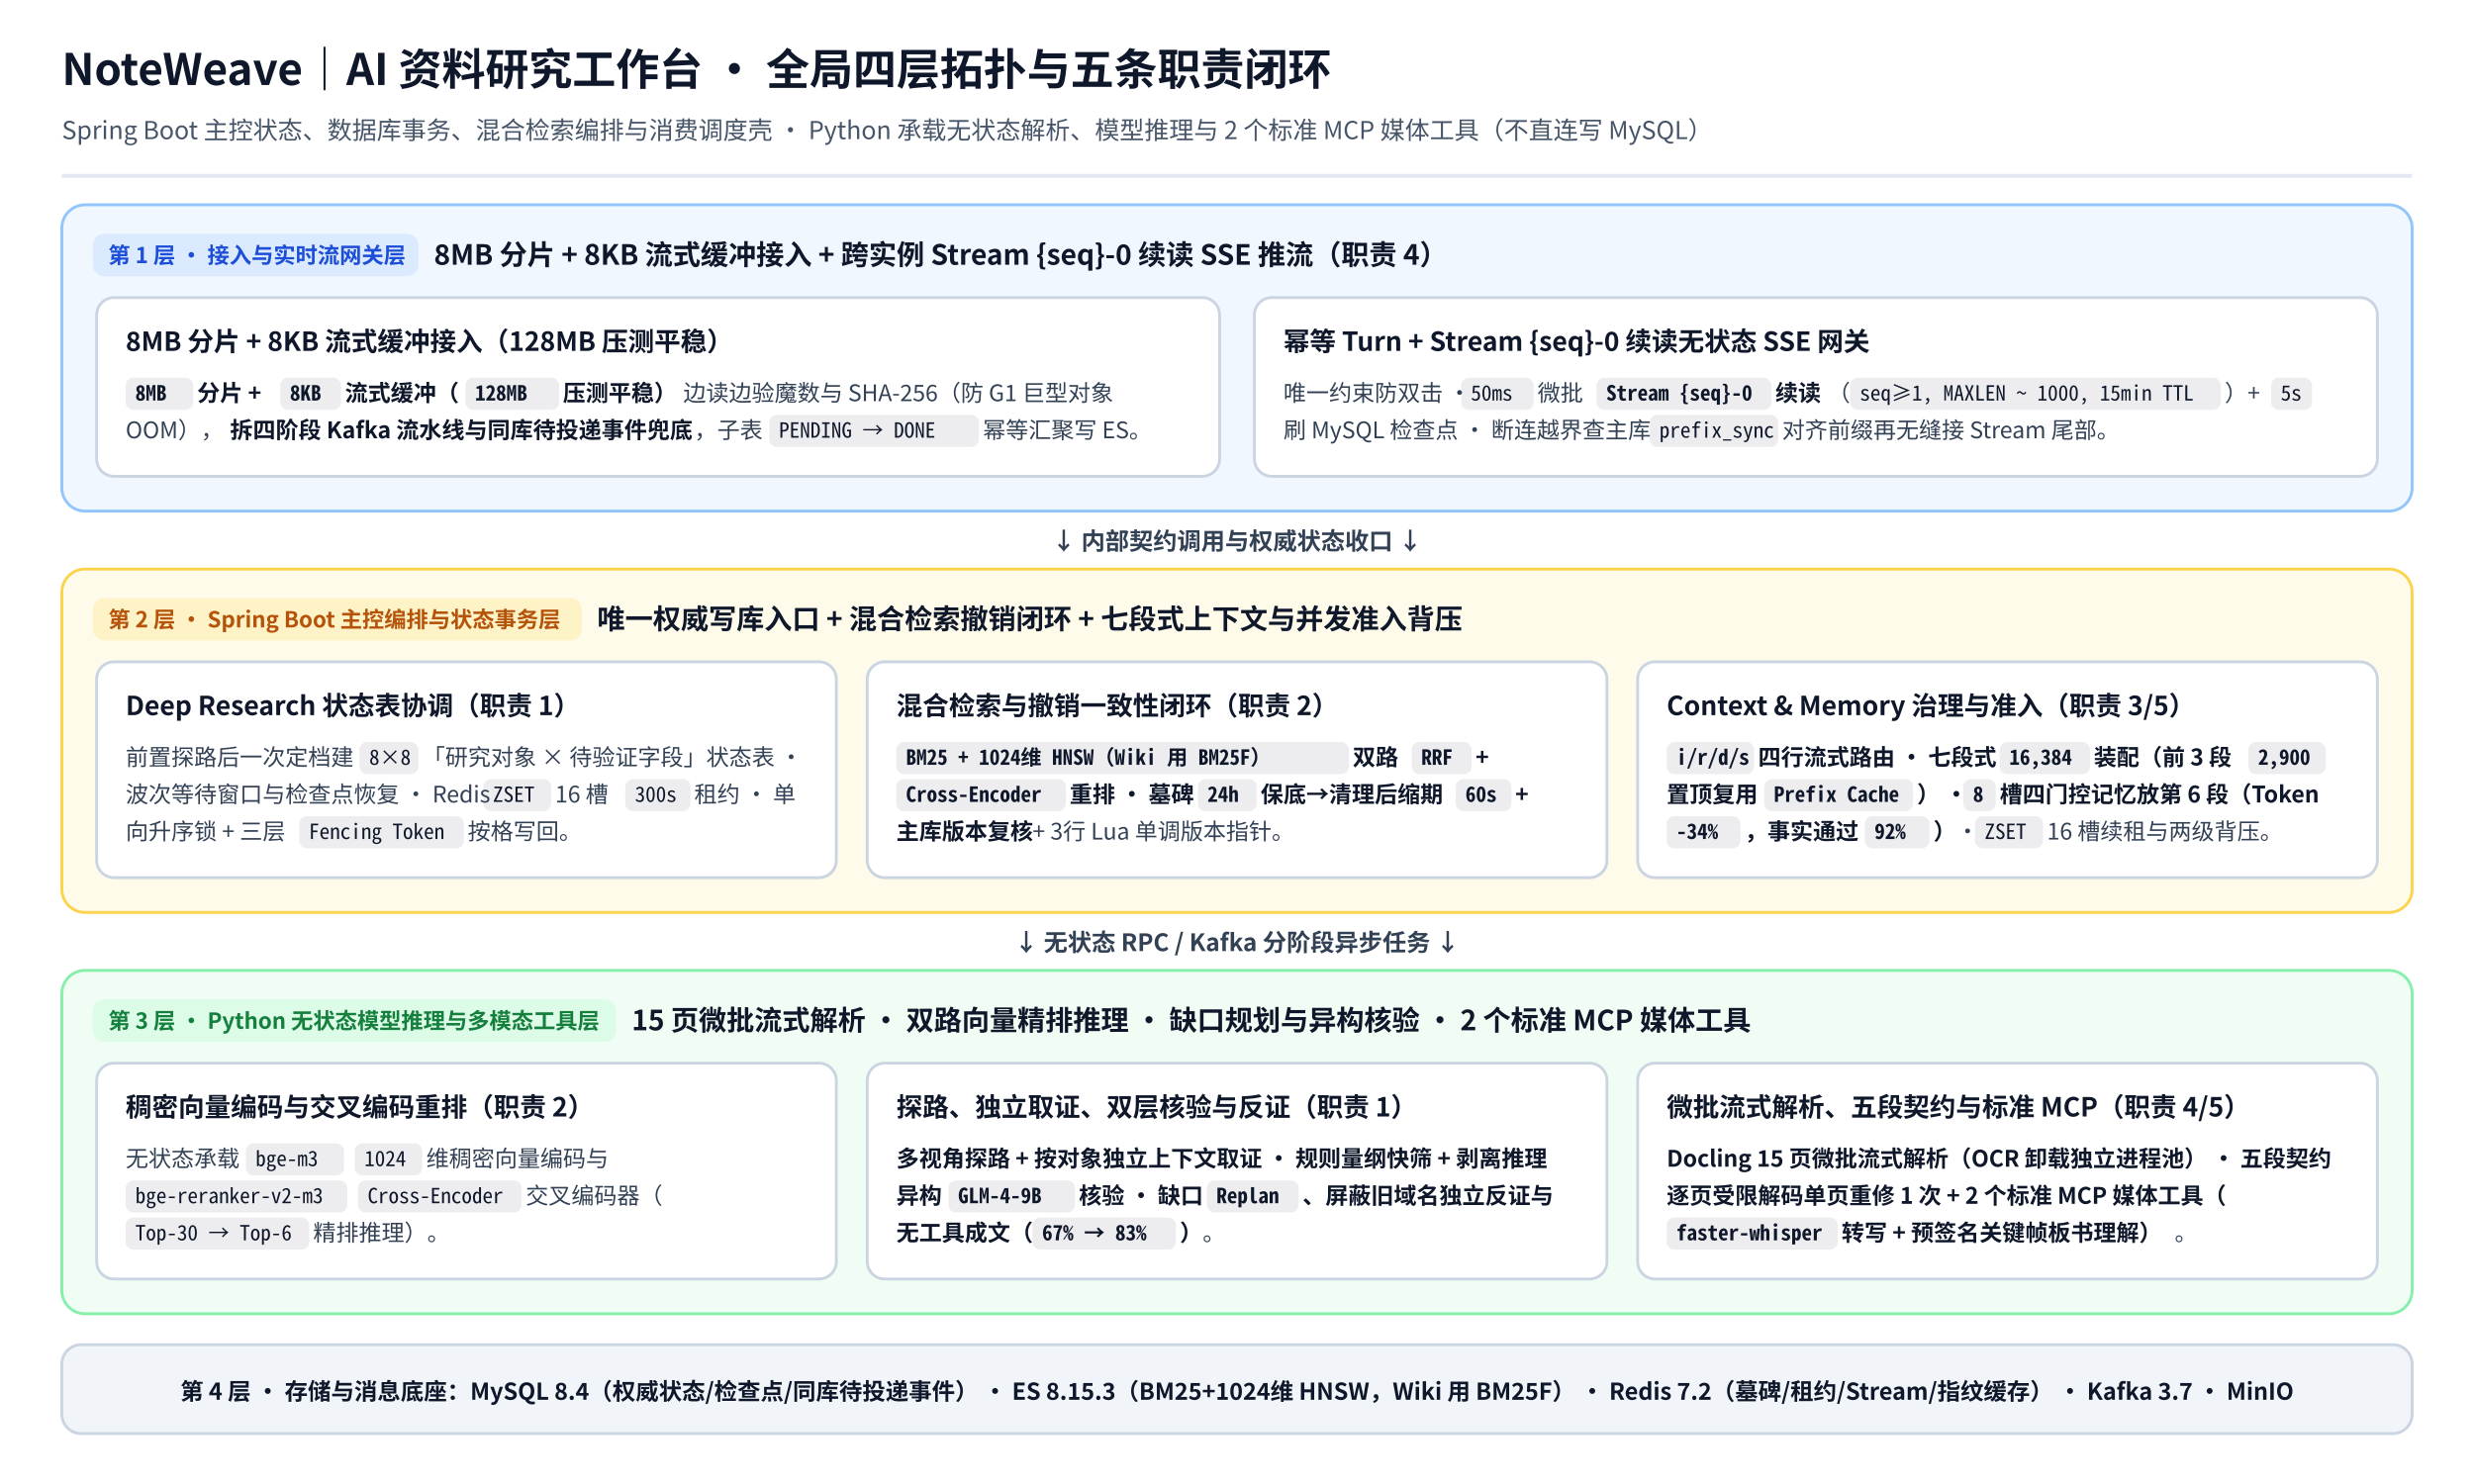
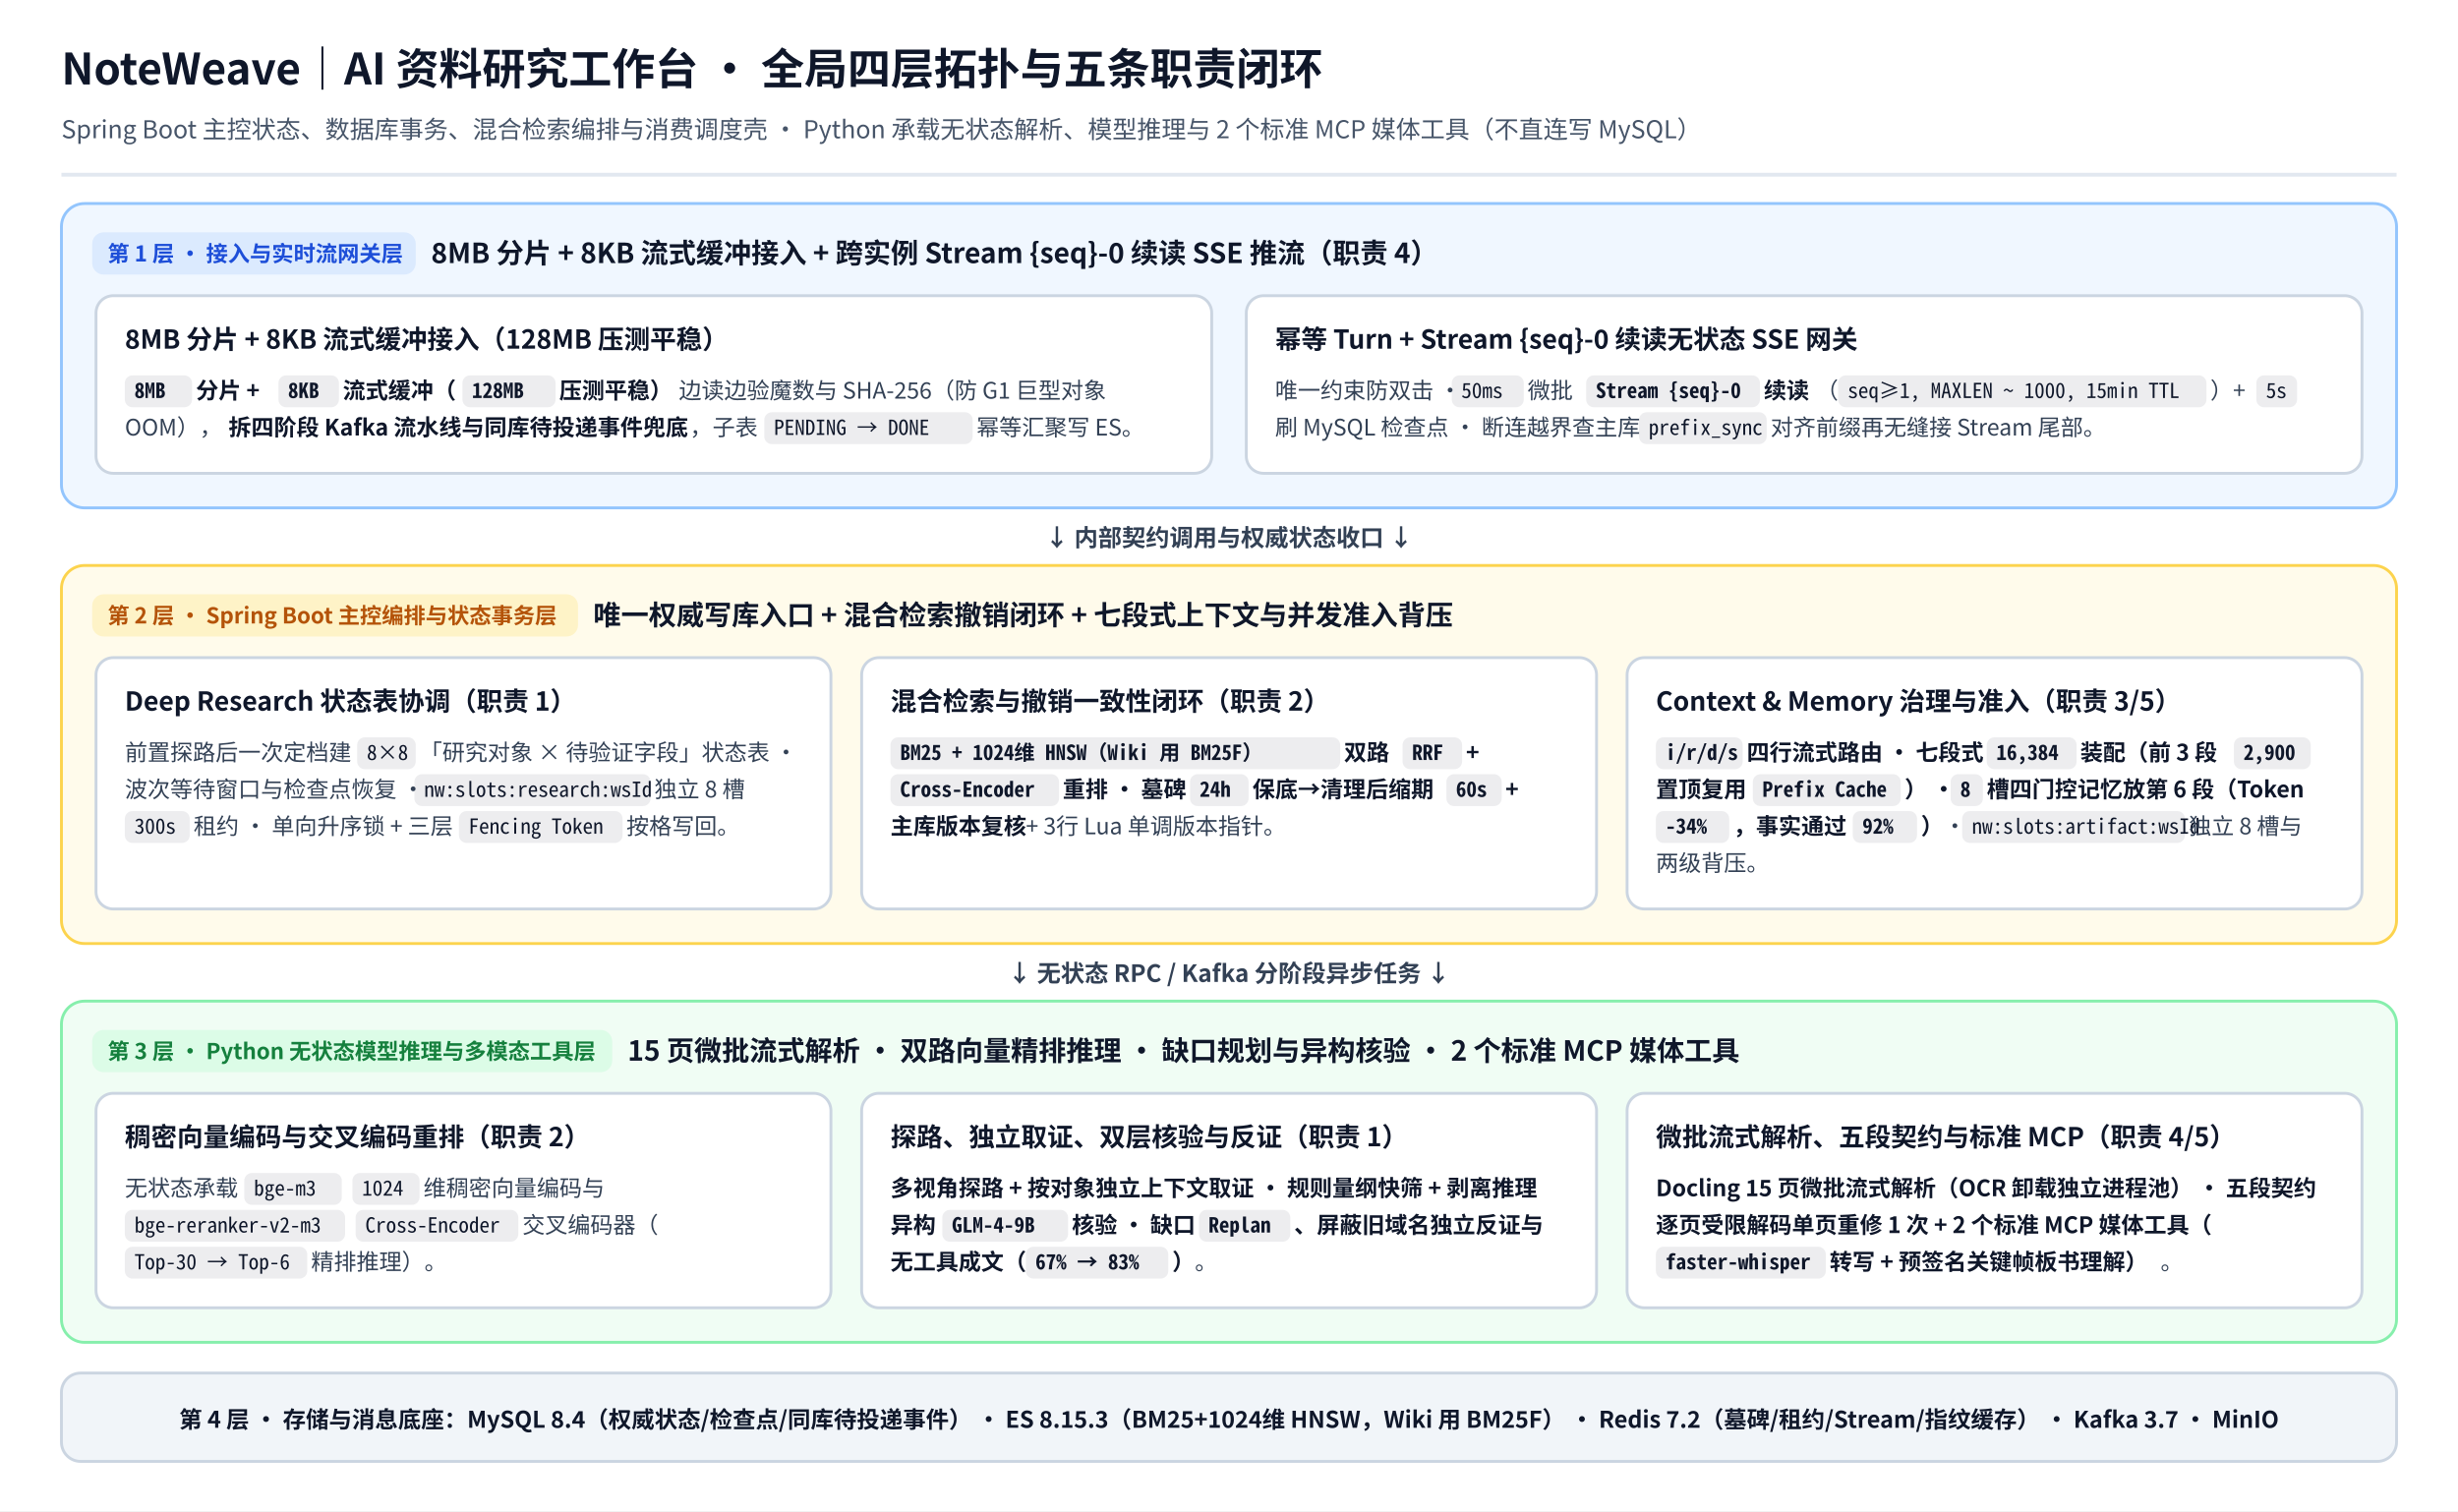
- <svg xmlns="http://www.w3.org/2000/svg" width="1280" height="768" viewBox="0 0 1280 768">
-   <rect x="0" y="0" width="1280" height="768" fill="#ffffff" />
+ <svg xmlns="http://www.w3.org/2000/svg" width="1280" height="787" viewBox="0 0 1280 787">
+   <rect x="0" y="0" width="1280" height="787" fill="#ffffff" />
  <line x1="32.0" y1="91.0" x2="1248.0" y2="91.0" stroke="#e2e8f0" stroke-width="2.0" />
  <rect x="32.0" y="106.0" width="1216.0" height="158.5" fill="#f0f7ff" stroke="#93c5fd" stroke-width="1.5" rx="12" ry="12" />
  <rect x="48.0" y="121.0" width="168.5" height="22.0" fill="#dbeafe" rx="6" ry="6" />
  <rect x="50.0" y="154.0" width="581.0" height="92.5" fill="#ffffff" stroke="#cbd5e1" stroke-width="1.5" rx="9" ry="9" />
  <rect x="65.0" y="195.5" width="35.0" height="16.6" fill="#0f172a" fill-opacity="0.075" rx="4" ry="4" />
  <rect x="145.0" y="195.5" width="31.5" height="16.6" fill="#0f172a" fill-opacity="0.075" rx="4" ry="4" />
  <rect x="240.8" y="195.5" width="48.5" height="16.6" fill="#0f172a" fill-opacity="0.075" rx="4" ry="4" />
  <rect x="398.0" y="214.7" width="108.5" height="16.6" fill="#0f172a" fill-opacity="0.075" rx="4" ry="4" />
  <rect x="649.0" y="154.0" width="581.0" height="92.5" fill="#ffffff" stroke="#cbd5e1" stroke-width="1.5" rx="9" ry="9" />
  <rect x="756.0" y="195.5" width="37.5" height="16.6" fill="#0f172a" fill-opacity="0.075" rx="4" ry="4" />
  <rect x="826.0" y="195.5" width="90.5" height="16.6" fill="#0f172a" fill-opacity="0.075" rx="4" ry="4" />
  <rect x="957.2" y="195.5" width="191.8" height="16.6" fill="#0f172a" fill-opacity="0.075" rx="4" ry="4" />
  <rect x="1175.0" y="195.5" width="21.2" height="16.6" fill="#0f172a" fill-opacity="0.075" rx="4" ry="4" />
  <rect x="853.5" y="214.7" width="66.5" height="16.6" fill="#0f172a" fill-opacity="0.075" rx="4" ry="4" />
-   <rect x="32.0" y="294.5" width="1216.0" height="177.7" fill="#fffbeb" stroke="#fcd34d" stroke-width="1.5" rx="12" ry="12" />
+   <rect x="32.0" y="294.5" width="1216.0" height="196.9" fill="#fffbeb" stroke="#fcd34d" stroke-width="1.5" rx="12" ry="12" />
  <rect x="48.0" y="309.5" width="253.0" height="22.0" fill="#fef3c7" rx="6" ry="6" />
-   <rect x="50.0" y="342.5" width="382.7" height="111.7" fill="#ffffff" stroke="#cbd5e1" stroke-width="1.5" rx="9" ry="9" />
+   <rect x="50.0" y="342.5" width="382.7" height="130.9" fill="#ffffff" stroke="#cbd5e1" stroke-width="1.5" rx="9" ry="9" />
  <rect x="186.0" y="384.0" width="30.5" height="16.6" fill="#0f172a" fill-opacity="0.075" rx="4" ry="4" />
-   <rect x="250.0" y="403.2" width="35.2" height="16.6" fill="#0f172a" fill-opacity="0.075" rx="4" ry="4" />
-   <rect x="323.5" y="403.2" width="33.8" height="16.6" fill="#0f172a" fill-opacity="0.075" rx="4" ry="4" />
-   <rect x="154.8" y="422.4" width="85.2" height="16.6" fill="#0f172a" fill-opacity="0.075" rx="4" ry="4" />
-   <rect x="448.7" y="342.5" width="382.7" height="111.7" fill="#ffffff" stroke="#cbd5e1" stroke-width="1.5" rx="9" ry="9" />
+   <rect x="215.8" y="403.2" width="123.0" height="16.6" fill="#0f172a" fill-opacity="0.075" rx="4" ry="4" />
+   <rect x="65.0" y="422.4" width="33.8" height="16.6" fill="#0f172a" fill-opacity="0.075" rx="4" ry="4" />
+   <rect x="239.0" y="422.4" width="85.2" height="16.6" fill="#0f172a" fill-opacity="0.075" rx="4" ry="4" />
+   <rect x="448.7" y="342.5" width="382.7" height="130.9" fill="#ffffff" stroke="#cbd5e1" stroke-width="1.5" rx="9" ry="9" />
  <rect x="463.7" y="384.0" width="234.2" height="16.6" fill="#0f172a" fill-opacity="0.075" rx="4" ry="4" />
  <rect x="730.4" y="384.0" width="31.0" height="16.6" fill="#0f172a" fill-opacity="0.075" rx="4" ry="4" />
  <rect x="463.7" y="403.2" width="87.8" height="16.6" fill="#0f172a" fill-opacity="0.075" rx="4" ry="4" />
  <rect x="619.7" y="403.2" width="30.5" height="16.6" fill="#0f172a" fill-opacity="0.075" rx="4" ry="4" />
  <rect x="753.2" y="403.2" width="28.8" height="16.6" fill="#0f172a" fill-opacity="0.075" rx="4" ry="4" />
-   <rect x="847.3" y="342.5" width="382.7" height="111.7" fill="#ffffff" stroke="#cbd5e1" stroke-width="1.5" rx="9" ry="9" />
+   <rect x="847.3" y="342.5" width="382.7" height="130.9" fill="#ffffff" stroke="#cbd5e1" stroke-width="1.5" rx="9" ry="9" />
  <rect x="862.3" y="384.0" width="45.2" height="16.6" fill="#0f172a" fill-opacity="0.075" rx="4" ry="4" />
  <rect x="1034.6" y="384.0" width="46.8" height="16.6" fill="#0f172a" fill-opacity="0.075" rx="4" ry="4" />
  <rect x="1163.3" y="384.0" width="40.0" height="16.6" fill="#0f172a" fill-opacity="0.075" rx="4" ry="4" />
  <rect x="912.8" y="403.2" width="77.0" height="16.6" fill="#0f172a" fill-opacity="0.075" rx="4" ry="4" />
  <rect x="1015.8" y="403.2" width="16.8" height="16.6" fill="#0f172a" fill-opacity="0.075" rx="4" ry="4" />
  <rect x="862.3" y="422.4" width="38.2" height="16.6" fill="#0f172a" fill-opacity="0.075" rx="4" ry="4" />
  <rect x="964.8" y="422.4" width="33.5" height="16.6" fill="#0f172a" fill-opacity="0.075" rx="4" ry="4" />
-   <rect x="1021.8" y="422.4" width="35.2" height="16.6" fill="#0f172a" fill-opacity="0.075" rx="4" ry="4" />
-   <rect x="32.0" y="502.2" width="1216.0" height="177.7" fill="#f0fdf4" stroke="#86efac" stroke-width="1.5" rx="12" ry="12" />
-   <rect x="48.0" y="517.2" width="270.8" height="22.0" fill="#dcfce7" rx="6" ry="6" />
-   <rect x="50.0" y="550.2" width="382.7" height="111.7" fill="#ffffff" stroke="#cbd5e1" stroke-width="1.5" rx="9" ry="9" />
-   <rect x="127.2" y="591.7" width="50.8" height="16.6" fill="#0f172a" fill-opacity="0.075" rx="4" ry="4" />
-   <rect x="183.5" y="591.7" width="35.0" height="16.6" fill="#0f172a" fill-opacity="0.075" rx="4" ry="4" />
-   <rect x="65.0" y="610.9" width="114.7" height="16.6" fill="#0f172a" fill-opacity="0.075" rx="4" ry="4" />
-   <rect x="185.2" y="610.9" width="84.7" height="16.6" fill="#0f172a" fill-opacity="0.075" rx="4" ry="4" />
-   <rect x="65.0" y="630.1" width="95.0" height="16.6" fill="#0f172a" fill-opacity="0.075" rx="4" ry="4" />
-   <rect x="448.7" y="550.2" width="382.7" height="111.7" fill="#ffffff" stroke="#cbd5e1" stroke-width="1.5" rx="9" ry="9" />
-   <rect x="490.7" y="610.9" width="65.5" height="16.6" fill="#0f172a" fill-opacity="0.075" rx="4" ry="4" />
-   <rect x="624.4" y="610.9" width="47.5" height="16.6" fill="#0f172a" fill-opacity="0.075" rx="4" ry="4" />
-   <rect x="534.2" y="630.1" width="74.2" height="16.6" fill="#0f172a" fill-opacity="0.075" rx="4" ry="4" />
-   <rect x="847.3" y="550.2" width="382.7" height="111.7" fill="#ffffff" stroke="#cbd5e1" stroke-width="1.5" rx="9" ry="9" />
-   <rect x="862.3" y="630.1" width="88.5" height="16.6" fill="#0f172a" fill-opacity="0.075" rx="4" ry="4" />
-   <rect x="32.0" y="695.9" width="1216.0" height="46.0" fill="#f1f5f9" stroke="#cbd5e1" stroke-width="1.5" rx="10" ry="10" />
+   <rect x="1021.8" y="422.4" width="116.0" height="16.6" fill="#0f172a" fill-opacity="0.075" rx="4" ry="4" />
+   <rect x="32.0" y="521.4" width="1216.0" height="177.7" fill="#f0fdf4" stroke="#86efac" stroke-width="1.5" rx="12" ry="12" />
+   <rect x="48.0" y="536.4" width="270.8" height="22.0" fill="#dcfce7" rx="6" ry="6" />
+   <rect x="50.0" y="569.4" width="382.7" height="111.7" fill="#ffffff" stroke="#cbd5e1" stroke-width="1.5" rx="9" ry="9" />
+   <rect x="127.2" y="610.9" width="50.8" height="16.6" fill="#0f172a" fill-opacity="0.075" rx="4" ry="4" />
+   <rect x="183.5" y="610.9" width="35.0" height="16.6" fill="#0f172a" fill-opacity="0.075" rx="4" ry="4" />
+   <rect x="65.0" y="630.1" width="114.7" height="16.6" fill="#0f172a" fill-opacity="0.075" rx="4" ry="4" />
+   <rect x="185.2" y="630.1" width="84.7" height="16.6" fill="#0f172a" fill-opacity="0.075" rx="4" ry="4" />
+   <rect x="65.0" y="649.3" width="95.0" height="16.6" fill="#0f172a" fill-opacity="0.075" rx="4" ry="4" />
+   <rect x="448.7" y="569.4" width="382.7" height="111.7" fill="#ffffff" stroke="#cbd5e1" stroke-width="1.5" rx="9" ry="9" />
+   <rect x="490.7" y="630.1" width="65.5" height="16.6" fill="#0f172a" fill-opacity="0.075" rx="4" ry="4" />
+   <rect x="624.4" y="630.1" width="47.5" height="16.6" fill="#0f172a" fill-opacity="0.075" rx="4" ry="4" />
+   <rect x="534.2" y="649.3" width="74.2" height="16.6" fill="#0f172a" fill-opacity="0.075" rx="4" ry="4" />
+   <rect x="847.3" y="569.4" width="382.7" height="111.7" fill="#ffffff" stroke="#cbd5e1" stroke-width="1.5" rx="9" ry="9" />
+   <rect x="862.3" y="649.3" width="88.5" height="16.6" fill="#0f172a" fill-opacity="0.075" rx="4" ry="4" />
+   <rect x="32.0" y="715.1" width="1216.0" height="46.0" fill="#f1f5f9" stroke="#cbd5e1" stroke-width="1.5" rx="10" ry="10" />
  <text x="32.0" y="44.0" font-family="Noto Sans CJK SC, Noto Sans SC, PingFang SC, Microsoft YaHei, sans-serif" font-size="22.5px" font-weight="800" fill="#0f172a">NoteWeave｜AI 资料研究工作台 · 全局四层拓扑与五条职责闭环</text>
  <text x="32.0" y="72.0" font-family="Noto Sans CJK SC, Noto Sans SC, PingFang SC, Microsoft YaHei, sans-serif" font-size="12.8px" font-weight="500" fill="#475569">Spring Boot 主控状态、数据库事务、混合检索编排与消费调度壳 · Python 承载无状态解析、模型推理与 2 个标准 MCP 媒体工具（不直连写 MySQL）</text>
  <text x="56.0" y="136.2" font-family="Noto Sans CJK SC, Noto Sans SC, PingFang SC, Microsoft YaHei, sans-serif" font-size="11.4px" font-weight="700" fill="#1d4ed8">第 1 层 · 接入与实时流网关层</text>
  <text x="224.5" y="137.0" font-family="Noto Sans CJK SC, Noto Sans SC, PingFang SC, Microsoft YaHei, sans-serif" font-size="14.4px" font-weight="700" fill="#0f172a">8MB 分片 + 8KB 流式缓冲接入 + 跨实例 Stream {seq}-0 续读 SSE 推流（职责 4）</text>
  <text x="65.0" y="181.6" font-family="Noto Sans CJK SC, Noto Sans SC, PingFang SC, Microsoft YaHei, sans-serif" font-size="13.6px" font-weight="700" fill="#0f172a">8MB 分片 + 8KB 流式缓冲接入（128MB 压测平稳）</text>
  <text x="70.0" y="207.3" font-family="Noto Sans Mono CJK SC, JetBrains Mono, Consolas, monospace" font-size="10.8px" font-weight="700" fill="#0f172a">8MB</text>
  <text x="102.0" y="207.6" font-family="Noto Sans CJK SC, Noto Sans SC, PingFang SC, Microsoft YaHei, sans-serif" font-size="11.8px" font-weight="700" fill="#0f172a"> 分片 + </text>
  <text x="150.0" y="207.3" font-family="Noto Sans Mono CJK SC, JetBrains Mono, Consolas, monospace" font-size="10.8px" font-weight="700" fill="#0f172a">8KB</text>
  <text x="178.5" y="207.6" font-family="Noto Sans CJK SC, Noto Sans SC, PingFang SC, Microsoft YaHei, sans-serif" font-size="11.8px" font-weight="700" fill="#0f172a"> 流式缓冲（</text>
  <text x="245.8" y="207.3" font-family="Noto Sans Mono CJK SC, JetBrains Mono, Consolas, monospace" font-size="10.8px" font-weight="700" fill="#0f172a">128MB</text>
  <text x="291.2" y="207.6" font-family="Noto Sans CJK SC, Noto Sans SC, PingFang SC, Microsoft YaHei, sans-serif" font-size="11.8px" font-weight="700" fill="#0f172a"> 压测平稳）</text>
  <text x="353.5" y="207.6" font-family="Noto Sans CJK SC, Noto Sans SC, PingFang SC, Microsoft YaHei, sans-serif" font-size="11.8px" font-weight="400" fill="#334155">边读边验魔数与 SHA-256（防 G1 巨型对象 </text>
  <text x="65.0" y="226.8" font-family="Noto Sans CJK SC, Noto Sans SC, PingFang SC, Microsoft YaHei, sans-serif" font-size="11.8px" font-weight="400" fill="#334155">OOM），</text>
  <text x="119.0" y="226.8" font-family="Noto Sans CJK SC, Noto Sans SC, PingFang SC, Microsoft YaHei, sans-serif" font-size="11.8px" font-weight="700" fill="#0f172a">拆四阶段 Kafka 流水线与同库待投递事件兜底</text>
  <text x="359.2" y="226.8" font-family="Noto Sans CJK SC, Noto Sans SC, PingFang SC, Microsoft YaHei, sans-serif" font-size="11.8px" font-weight="400" fill="#334155">，子表 </text>
  <text x="403.0" y="226.5" font-family="Noto Sans Mono CJK SC, JetBrains Mono, Consolas, monospace" font-size="10.8px" font-weight="400" fill="#0f172a">PENDING → DONE</text>
  <text x="508.5" y="226.8" font-family="Noto Sans CJK SC, Noto Sans SC, PingFang SC, Microsoft YaHei, sans-serif" font-size="11.8px" font-weight="400" fill="#334155"> 幂等汇聚写 ES。</text>
  <text x="664.0" y="181.6" font-family="Noto Sans CJK SC, Noto Sans SC, PingFang SC, Microsoft YaHei, sans-serif" font-size="13.6px" font-weight="700" fill="#0f172a">幂等 Turn + Stream {seq}-0 续读无状态 SSE 网关</text>
  <text x="664.0" y="207.6" font-family="Noto Sans CJK SC, Noto Sans SC, PingFang SC, Microsoft YaHei, sans-serif" font-size="11.8px" font-weight="400" fill="#334155">唯一约束防双击 · </text>
  <text x="761.0" y="207.3" font-family="Noto Sans Mono CJK SC, JetBrains Mono, Consolas, monospace" font-size="10.8px" font-weight="400" fill="#0f172a">50ms</text>
  <text x="795.5" y="207.6" font-family="Noto Sans CJK SC, Noto Sans SC, PingFang SC, Microsoft YaHei, sans-serif" font-size="11.8px" font-weight="400" fill="#334155"> 微批 </text>
  <text x="831.0" y="207.3" font-family="Noto Sans Mono CJK SC, JetBrains Mono, Consolas, monospace" font-size="10.8px" font-weight="700" fill="#0f172a">Stream {seq}-0</text>
  <text x="918.5" y="207.6" font-family="Noto Sans CJK SC, Noto Sans SC, PingFang SC, Microsoft YaHei, sans-serif" font-size="11.8px" font-weight="700" fill="#0f172a"> 续读</text>
  <text x="945.5" y="207.6" font-family="Noto Sans CJK SC, Noto Sans SC, PingFang SC, Microsoft YaHei, sans-serif" font-size="11.8px" font-weight="400" fill="#334155">（</text>
  <text x="962.2" y="207.3" font-family="Noto Sans Mono CJK SC, JetBrains Mono, Consolas, monospace" font-size="10.8px" font-weight="400" fill="#0f172a">seq≥1, MAXLEN ~ 1000, 15min TTL</text>
  <text x="1151.0" y="207.6" font-family="Noto Sans CJK SC, Noto Sans SC, PingFang SC, Microsoft YaHei, sans-serif" font-size="11.8px" font-weight="400" fill="#334155">）+ </text>
  <text x="1180.0" y="207.3" font-family="Noto Sans Mono CJK SC, JetBrains Mono, Consolas, monospace" font-size="10.8px" font-weight="400" fill="#0f172a">5s</text>
  <text x="1198.2" y="207.6" font-family="Noto Sans CJK SC, Noto Sans SC, PingFang SC, Microsoft YaHei, sans-serif" font-size="11.8px" font-weight="400" fill="#334155"> </text>
  <text x="664.0" y="226.8" font-family="Noto Sans CJK SC, Noto Sans SC, PingFang SC, Microsoft YaHei, sans-serif" font-size="11.8px" font-weight="400" fill="#334155">刷 MySQL 检查点 · 断连越界查主库 </text>
  <text x="858.5" y="226.5" font-family="Noto Sans Mono CJK SC, JetBrains Mono, Consolas, monospace" font-size="10.8px" font-weight="400" fill="#0f172a">prefix_sync</text>
  <text x="922.0" y="226.8" font-family="Noto Sans CJK SC, Noto Sans SC, PingFang SC, Microsoft YaHei, sans-serif" font-size="11.8px" font-weight="400" fill="#334155"> 对齐前缀再无缝接 Stream 尾部。</text>
  <text x="640.0" y="284.5" font-family="Noto Sans CJK SC, Noto Sans SC, PingFang SC, Microsoft YaHei, sans-serif" font-size="12.4px" font-weight="700" fill="#334155" text-anchor="middle">↓ 内部契约调用与权威状态收口 ↓</text>
  <text x="56.0" y="324.7" font-family="Noto Sans CJK SC, Noto Sans SC, PingFang SC, Microsoft YaHei, sans-serif" font-size="11.4px" font-weight="700" fill="#b45309">第 2 层 · Spring Boot 主控编排与状态事务层</text>
  <text x="309.0" y="325.5" font-family="Noto Sans CJK SC, Noto Sans SC, PingFang SC, Microsoft YaHei, sans-serif" font-size="14.4px" font-weight="700" fill="#0f172a">唯一权威写库入口 + 混合检索撤销闭环 + 七段式上下文与并发准入背压</text>
  <text x="65.0" y="370.1" font-family="Noto Sans CJK SC, Noto Sans SC, PingFang SC, Microsoft YaHei, sans-serif" font-size="13.6px" font-weight="700" fill="#0f172a">Deep Research 状态表协调（职责 1）</text>
  <text x="65.0" y="396.1" font-family="Noto Sans CJK SC, Noto Sans SC, PingFang SC, Microsoft YaHei, sans-serif" font-size="11.8px" font-weight="400" fill="#334155">前置探路后一次定档建 </text>
  <text x="191.0" y="395.8" font-family="Noto Sans Mono CJK SC, JetBrains Mono, Consolas, monospace" font-size="10.8px" font-weight="400" fill="#0f172a">8×8</text>
  <text x="218.5" y="396.1" font-family="Noto Sans CJK SC, Noto Sans SC, PingFang SC, Microsoft YaHei, sans-serif" font-size="11.8px" font-weight="400" fill="#334155">「研究对象 × 待验证字段」状态表 · </text>
-   <text x="65.0" y="415.3" font-family="Noto Sans CJK SC, Noto Sans SC, PingFang SC, Microsoft YaHei, sans-serif" font-size="11.8px" font-weight="400" fill="#334155">波次等待窗口与检查点恢复 · Redis </text>
-   <text x="255.0" y="415.0" font-family="Noto Sans Mono CJK SC, JetBrains Mono, Consolas, monospace" font-size="10.8px" font-weight="400" fill="#0f172a">ZSET</text>
-   <text x="287.2" y="415.3" font-family="Noto Sans CJK SC, Noto Sans SC, PingFang SC, Microsoft YaHei, sans-serif" font-size="11.8px" font-weight="400" fill="#334155"> 16 槽 </text>
-   <text x="328.5" y="415.0" font-family="Noto Sans Mono CJK SC, JetBrains Mono, Consolas, monospace" font-size="10.8px" font-weight="400" fill="#0f172a">300s</text>
-   <text x="359.2" y="415.3" font-family="Noto Sans CJK SC, Noto Sans SC, PingFang SC, Microsoft YaHei, sans-serif" font-size="11.8px" font-weight="400" fill="#334155"> 租约 · 单</text>
-   <text x="65.0" y="434.5" font-family="Noto Sans CJK SC, Noto Sans SC, PingFang SC, Microsoft YaHei, sans-serif" font-size="11.8px" font-weight="400" fill="#334155">向升序锁 + 三层 </text>
-   <text x="159.8" y="434.2" font-family="Noto Sans Mono CJK SC, JetBrains Mono, Consolas, monospace" font-size="10.8px" font-weight="400" fill="#0f172a">Fencing Token</text>
-   <text x="242.0" y="434.5" font-family="Noto Sans CJK SC, Noto Sans SC, PingFang SC, Microsoft YaHei, sans-serif" font-size="11.8px" font-weight="400" fill="#334155"> 按格写回。</text>
+   <text x="65.0" y="415.3" font-family="Noto Sans CJK SC, Noto Sans SC, PingFang SC, Microsoft YaHei, sans-serif" font-size="11.8px" font-weight="400" fill="#334155">波次等待窗口与检查点恢复 · </text>
+   <text x="220.8" y="415.0" font-family="Noto Sans Mono CJK SC, JetBrains Mono, Consolas, monospace" font-size="10.8px" font-weight="400" fill="#0f172a">nw:slots:research:wsId</text>
+   <text x="340.7" y="415.3" font-family="Noto Sans CJK SC, Noto Sans SC, PingFang SC, Microsoft YaHei, sans-serif" font-size="11.8px" font-weight="400" fill="#334155"> 独立 8 槽 </text>
+   <text x="70.0" y="434.2" font-family="Noto Sans Mono CJK SC, JetBrains Mono, Consolas, monospace" font-size="10.8px" font-weight="400" fill="#0f172a">300s</text>
+   <text x="100.8" y="434.5" font-family="Noto Sans CJK SC, Noto Sans SC, PingFang SC, Microsoft YaHei, sans-serif" font-size="11.8px" font-weight="400" fill="#334155"> 租约 · 单向升序锁 + 三层 </text>
+   <text x="244.0" y="434.2" font-family="Noto Sans Mono CJK SC, JetBrains Mono, Consolas, monospace" font-size="10.8px" font-weight="400" fill="#0f172a">Fencing Token</text>
+   <text x="326.2" y="434.5" font-family="Noto Sans CJK SC, Noto Sans SC, PingFang SC, Microsoft YaHei, sans-serif" font-size="11.8px" font-weight="400" fill="#334155"> 按格写回。</text>
  <text x="463.7" y="370.1" font-family="Noto Sans CJK SC, Noto Sans SC, PingFang SC, Microsoft YaHei, sans-serif" font-size="13.6px" font-weight="700" fill="#0f172a">混合检索与撤销一致性闭环（职责 2）</text>
  <text x="468.7" y="395.8" font-family="Noto Sans Mono CJK SC, JetBrains Mono, Consolas, monospace" font-size="10.8px" font-weight="700" fill="#0f172a">BM25 + 1024维 HNSW（Wiki 用 BM25F）</text>
  <text x="699.9" y="396.1" font-family="Noto Sans CJK SC, Noto Sans SC, PingFang SC, Microsoft YaHei, sans-serif" font-size="11.8px" font-weight="700" fill="#0f172a"> 双路 </text>
  <text x="735.4" y="395.8" font-family="Noto Sans Mono CJK SC, JetBrains Mono, Consolas, monospace" font-size="10.8px" font-weight="700" fill="#0f172a">RRF</text>
  <text x="763.4" y="396.1" font-family="Noto Sans CJK SC, Noto Sans SC, PingFang SC, Microsoft YaHei, sans-serif" font-size="11.8px" font-weight="700" fill="#0f172a"> + </text>
  <text x="468.7" y="415.0" font-family="Noto Sans Mono CJK SC, JetBrains Mono, Consolas, monospace" font-size="10.8px" font-weight="700" fill="#0f172a">Cross-Encoder</text>
  <text x="553.4" y="415.3" font-family="Noto Sans CJK SC, Noto Sans SC, PingFang SC, Microsoft YaHei, sans-serif" font-size="11.8px" font-weight="700" fill="#0f172a"> 重排 · 墓碑 </text>
  <text x="624.7" y="415.0" font-family="Noto Sans Mono CJK SC, JetBrains Mono, Consolas, monospace" font-size="10.8px" font-weight="700" fill="#0f172a">24h</text>
  <text x="652.2" y="415.3" font-family="Noto Sans CJK SC, Noto Sans SC, PingFang SC, Microsoft YaHei, sans-serif" font-size="11.8px" font-weight="700" fill="#0f172a"> 保底→清理后缩期 </text>
  <text x="758.2" y="415.0" font-family="Noto Sans Mono CJK SC, JetBrains Mono, Consolas, monospace" font-size="10.8px" font-weight="700" fill="#0f172a">60s</text>
  <text x="783.9" y="415.3" font-family="Noto Sans CJK SC, Noto Sans SC, PingFang SC, Microsoft YaHei, sans-serif" font-size="11.8px" font-weight="700" fill="#0f172a"> + </text>
  <text x="463.7" y="434.5" font-family="Noto Sans CJK SC, Noto Sans SC, PingFang SC, Microsoft YaHei, sans-serif" font-size="11.8px" font-weight="700" fill="#0f172a">主库版本复核</text>
  <text x="534.2" y="434.5" font-family="Noto Sans CJK SC, Noto Sans SC, PingFang SC, Microsoft YaHei, sans-serif" font-size="11.8px" font-weight="400" fill="#334155"> + 3行 Lua 单调版本指针。</text>
  <text x="862.3" y="370.1" font-family="Noto Sans CJK SC, Noto Sans SC, PingFang SC, Microsoft YaHei, sans-serif" font-size="13.6px" font-weight="700" fill="#0f172a">Context &amp; Memory 治理与准入（职责 3/5）</text>
  <text x="867.3" y="395.8" font-family="Noto Sans Mono CJK SC, JetBrains Mono, Consolas, monospace" font-size="10.8px" font-weight="700" fill="#0f172a">i/r/d/s</text>
  <text x="909.6" y="396.1" font-family="Noto Sans CJK SC, Noto Sans SC, PingFang SC, Microsoft YaHei, sans-serif" font-size="11.8px" font-weight="700" fill="#0f172a"> 四行流式路由 · 七段式 </text>
  <text x="1039.6" y="395.8" font-family="Noto Sans Mono CJK SC, JetBrains Mono, Consolas, monospace" font-size="10.8px" font-weight="700" fill="#0f172a">16,384</text>
  <text x="1083.3" y="396.1" font-family="Noto Sans CJK SC, Noto Sans SC, PingFang SC, Microsoft YaHei, sans-serif" font-size="11.8px" font-weight="700" fill="#0f172a"> 装配（前 3 段 </text>
  <text x="1168.3" y="395.8" font-family="Noto Sans Mono CJK SC, JetBrains Mono, Consolas, monospace" font-size="10.8px" font-weight="700" fill="#0f172a">2,900</text>
  <text x="1205.3" y="396.1" font-family="Noto Sans CJK SC, Noto Sans SC, PingFang SC, Microsoft YaHei, sans-serif" font-size="11.8px" font-weight="700" fill="#0f172a"> </text>
  <text x="862.3" y="415.3" font-family="Noto Sans CJK SC, Noto Sans SC, PingFang SC, Microsoft YaHei, sans-serif" font-size="11.8px" font-weight="700" fill="#0f172a">置顶复用 </text>
  <text x="917.8" y="415.0" font-family="Noto Sans Mono CJK SC, JetBrains Mono, Consolas, monospace" font-size="10.8px" font-weight="700" fill="#0f172a">Prefix Cache</text>
  <text x="991.8" y="415.3" font-family="Noto Sans CJK SC, Noto Sans SC, PingFang SC, Microsoft YaHei, sans-serif" font-size="11.8px" font-weight="700" fill="#0f172a">） · </text>
  <text x="1020.8" y="415.0" font-family="Noto Sans Mono CJK SC, JetBrains Mono, Consolas, monospace" font-size="10.8px" font-weight="700" fill="#0f172a">8</text>
  <text x="1034.6" y="415.3" font-family="Noto Sans CJK SC, Noto Sans SC, PingFang SC, Microsoft YaHei, sans-serif" font-size="11.8px" font-weight="700" fill="#0f172a"> 槽四门控记忆放第 6 段（Token</text>
  <text x="867.3" y="434.2" font-family="Noto Sans Mono CJK SC, JetBrains Mono, Consolas, monospace" font-size="10.8px" font-weight="700" fill="#0f172a">-34%</text>
  <text x="902.6" y="434.5" font-family="Noto Sans CJK SC, Noto Sans SC, PingFang SC, Microsoft YaHei, sans-serif" font-size="11.8px" font-weight="700" fill="#0f172a">，事实通过 </text>
  <text x="969.8" y="434.2" font-family="Noto Sans Mono CJK SC, JetBrains Mono, Consolas, monospace" font-size="10.8px" font-weight="700" fill="#0f172a">92%</text>
  <text x="1000.3" y="434.5" font-family="Noto Sans CJK SC, Noto Sans SC, PingFang SC, Microsoft YaHei, sans-serif" font-size="11.8px" font-weight="700" fill="#0f172a">）</text>
  <text x="1012.1" y="434.5" font-family="Noto Sans CJK SC, Noto Sans SC, PingFang SC, Microsoft YaHei, sans-serif" font-size="11.8px" font-weight="400" fill="#334155"> · </text>
-   <text x="1026.8" y="434.2" font-family="Noto Sans Mono CJK SC, JetBrains Mono, Consolas, monospace" font-size="10.8px" font-weight="400" fill="#0f172a">ZSET</text>
-   <text x="1059.1" y="434.5" font-family="Noto Sans CJK SC, Noto Sans SC, PingFang SC, Microsoft YaHei, sans-serif" font-size="11.8px" font-weight="400" fill="#334155"> 16 槽续租与两级背压。</text>
-   <text x="640.0" y="492.2" font-family="Noto Sans CJK SC, Noto Sans SC, PingFang SC, Microsoft YaHei, sans-serif" font-size="12.4px" font-weight="700" fill="#334155" text-anchor="middle">↓ 无状态 RPC / Kafka 分阶段异步任务 ↓</text>
-   <text x="56.0" y="532.4" font-family="Noto Sans CJK SC, Noto Sans SC, PingFang SC, Microsoft YaHei, sans-serif" font-size="11.4px" font-weight="700" fill="#15803d">第 3 层 · Python 无状态模型推理与多模态工具层</text>
-   <text x="326.8" y="533.2" font-family="Noto Sans CJK SC, Noto Sans SC, PingFang SC, Microsoft YaHei, sans-serif" font-size="14.4px" font-weight="700" fill="#0f172a">15 页微批流式解析 · 双路向量精排推理 · 缺口规划与异构核验 · 2 个标准 MCP 媒体工具</text>
-   <text x="65.0" y="577.8" font-family="Noto Sans CJK SC, Noto Sans SC, PingFang SC, Microsoft YaHei, sans-serif" font-size="13.6px" font-weight="700" fill="#0f172a">稠密向量编码与交叉编码重排（职责 2）</text>
-   <text x="65.0" y="603.8" font-family="Noto Sans CJK SC, Noto Sans SC, PingFang SC, Microsoft YaHei, sans-serif" font-size="11.8px" font-weight="400" fill="#334155">无状态承载 </text>
-   <text x="132.2" y="603.5" font-family="Noto Sans Mono CJK SC, JetBrains Mono, Consolas, monospace" font-size="10.8px" font-weight="400" fill="#0f172a">bge-m3</text>
-   <text x="180.0" y="603.8" font-family="Noto Sans CJK SC, Noto Sans SC, PingFang SC, Microsoft YaHei, sans-serif" font-size="11.8px" font-weight="400" fill="#334155"> </text>
-   <text x="188.5" y="603.5" font-family="Noto Sans Mono CJK SC, JetBrains Mono, Consolas, monospace" font-size="10.8px" font-weight="400" fill="#0f172a">1024</text>
-   <text x="220.5" y="603.8" font-family="Noto Sans CJK SC, Noto Sans SC, PingFang SC, Microsoft YaHei, sans-serif" font-size="11.8px" font-weight="400" fill="#334155"> 维稠密向量编码与 </text>
-   <text x="70.0" y="622.7" font-family="Noto Sans Mono CJK SC, JetBrains Mono, Consolas, monospace" font-size="10.8px" font-weight="400" fill="#0f172a">bge-reranker-v2-m3</text>
-   <text x="181.7" y="623.0" font-family="Noto Sans CJK SC, Noto Sans SC, PingFang SC, Microsoft YaHei, sans-serif" font-size="11.8px" font-weight="400" fill="#334155"> </text>
-   <text x="190.2" y="622.7" font-family="Noto Sans Mono CJK SC, JetBrains Mono, Consolas, monospace" font-size="10.8px" font-weight="400" fill="#0f172a">Cross-Encoder</text>
-   <text x="272.0" y="623.0" font-family="Noto Sans CJK SC, Noto Sans SC, PingFang SC, Microsoft YaHei, sans-serif" font-size="11.8px" font-weight="400" fill="#334155"> 交叉编码器（</text>
-   <text x="70.0" y="641.9" font-family="Noto Sans Mono CJK SC, JetBrains Mono, Consolas, monospace" font-size="10.8px" font-weight="400" fill="#0f172a">Top-30 → Top-6</text>
-   <text x="162.0" y="642.2" font-family="Noto Sans CJK SC, Noto Sans SC, PingFang SC, Microsoft YaHei, sans-serif" font-size="11.8px" font-weight="400" fill="#334155"> 精排推理）。</text>
-   <text x="463.7" y="577.8" font-family="Noto Sans CJK SC, Noto Sans SC, PingFang SC, Microsoft YaHei, sans-serif" font-size="13.6px" font-weight="700" fill="#0f172a">探路、独立取证、双层核验与反证（职责 1）</text>
-   <text x="463.7" y="603.8" font-family="Noto Sans CJK SC, Noto Sans SC, PingFang SC, Microsoft YaHei, sans-serif" font-size="11.8px" font-weight="700" fill="#0f172a">多视角探路 + 按对象独立上下文取证 · 规则量纲快筛 + 剥离推理</text>
-   <text x="463.7" y="623.0" font-family="Noto Sans CJK SC, Noto Sans SC, PingFang SC, Microsoft YaHei, sans-serif" font-size="11.8px" font-weight="700" fill="#0f172a">异构 </text>
-   <text x="495.7" y="622.7" font-family="Noto Sans Mono CJK SC, JetBrains Mono, Consolas, monospace" font-size="10.8px" font-weight="700" fill="#0f172a">GLM-4-9B</text>
-   <text x="558.2" y="623.0" font-family="Noto Sans CJK SC, Noto Sans SC, PingFang SC, Microsoft YaHei, sans-serif" font-size="11.8px" font-weight="700" fill="#0f172a"> 核验 · 缺口 </text>
-   <text x="629.4" y="622.7" font-family="Noto Sans Mono CJK SC, JetBrains Mono, Consolas, monospace" font-size="10.8px" font-weight="700" fill="#0f172a">Replan</text>
-   <text x="673.9" y="623.0" font-family="Noto Sans CJK SC, Noto Sans SC, PingFang SC, Microsoft YaHei, sans-serif" font-size="11.8px" font-weight="700" fill="#0f172a">、屏蔽旧域名独立反证与</text>
-   <text x="463.7" y="642.2" font-family="Noto Sans CJK SC, Noto Sans SC, PingFang SC, Microsoft YaHei, sans-serif" font-size="11.8px" font-weight="700" fill="#0f172a">无工具成文（</text>
-   <text x="539.2" y="641.9" font-family="Noto Sans Mono CJK SC, JetBrains Mono, Consolas, monospace" font-size="10.8px" font-weight="700" fill="#0f172a">67% → 83%</text>
-   <text x="610.4" y="642.2" font-family="Noto Sans CJK SC, Noto Sans SC, PingFang SC, Microsoft YaHei, sans-serif" font-size="11.8px" font-weight="700" fill="#0f172a">）</text>
-   <text x="622.2" y="642.2" font-family="Noto Sans CJK SC, Noto Sans SC, PingFang SC, Microsoft YaHei, sans-serif" font-size="11.8px" font-weight="400" fill="#334155">。</text>
-   <text x="862.3" y="577.8" font-family="Noto Sans CJK SC, Noto Sans SC, PingFang SC, Microsoft YaHei, sans-serif" font-size="13.6px" font-weight="700" fill="#0f172a">微批流式解析、五段契约与标准 MCP（职责 4/5）</text>
-   <text x="862.3" y="603.8" font-family="Noto Sans CJK SC, Noto Sans SC, PingFang SC, Microsoft YaHei, sans-serif" font-size="11.8px" font-weight="700" fill="#0f172a">Docling 15 页微批流式解析（OCR 卸载独立进程池） · 五段契约</text>
-   <text x="862.3" y="623.0" font-family="Noto Sans CJK SC, Noto Sans SC, PingFang SC, Microsoft YaHei, sans-serif" font-size="11.8px" font-weight="700" fill="#0f172a">逐页受限解码单页重修 1 次 + 2 个标准 MCP 媒体工具（</text>
-   <text x="867.3" y="641.9" font-family="Noto Sans Mono CJK SC, JetBrains Mono, Consolas, monospace" font-size="10.8px" font-weight="700" fill="#0f172a">faster-whisper</text>
-   <text x="952.8" y="642.2" font-family="Noto Sans CJK SC, Noto Sans SC, PingFang SC, Microsoft YaHei, sans-serif" font-size="11.8px" font-weight="700" fill="#0f172a"> 转写 + 预签名关键帧板书理解）</text>
-   <text x="1125.1" y="642.2" font-family="Noto Sans CJK SC, Noto Sans SC, PingFang SC, Microsoft YaHei, sans-serif" font-size="11.8px" font-weight="400" fill="#334155">。</text>
-   <text x="640.0" y="724.4" font-family="Noto Sans CJK SC, Noto Sans SC, PingFang SC, Microsoft YaHei, sans-serif" font-size="12.0px" font-weight="700" fill="#0f172a" text-anchor="middle">第 4 层 · 存储与消息底座：MySQL 8.4（权威状态/检查点/同库待投递事件） · ES 8.15.3（BM25+1024维 HNSW，Wiki 用 BM25F） · Redis 7.2（墓碑/租约/Stream/指纹缓存） · Kafka 3.7 · MinIO</text>
+   <text x="1026.8" y="434.2" font-family="Noto Sans Mono CJK SC, JetBrains Mono, Consolas, monospace" font-size="10.8px" font-weight="400" fill="#0f172a">nw:slots:artifact:wsId</text>
+   <text x="1139.8" y="434.5" font-family="Noto Sans CJK SC, Noto Sans SC, PingFang SC, Microsoft YaHei, sans-serif" font-size="11.8px" font-weight="400" fill="#334155"> 独立 8 槽与</text>
+   <text x="862.3" y="453.7" font-family="Noto Sans CJK SC, Noto Sans SC, PingFang SC, Microsoft YaHei, sans-serif" font-size="11.8px" font-weight="400" fill="#334155">两级背压。</text>
+   <text x="640.0" y="511.4" font-family="Noto Sans CJK SC, Noto Sans SC, PingFang SC, Microsoft YaHei, sans-serif" font-size="12.4px" font-weight="700" fill="#334155" text-anchor="middle">↓ 无状态 RPC / Kafka 分阶段异步任务 ↓</text>
+   <text x="56.0" y="551.6" font-family="Noto Sans CJK SC, Noto Sans SC, PingFang SC, Microsoft YaHei, sans-serif" font-size="11.4px" font-weight="700" fill="#15803d">第 3 层 · Python 无状态模型推理与多模态工具层</text>
+   <text x="326.8" y="552.4" font-family="Noto Sans CJK SC, Noto Sans SC, PingFang SC, Microsoft YaHei, sans-serif" font-size="14.4px" font-weight="700" fill="#0f172a">15 页微批流式解析 · 双路向量精排推理 · 缺口规划与异构核验 · 2 个标准 MCP 媒体工具</text>
+   <text x="65.0" y="597.0" font-family="Noto Sans CJK SC, Noto Sans SC, PingFang SC, Microsoft YaHei, sans-serif" font-size="13.6px" font-weight="700" fill="#0f172a">稠密向量编码与交叉编码重排（职责 2）</text>
+   <text x="65.0" y="623.0" font-family="Noto Sans CJK SC, Noto Sans SC, PingFang SC, Microsoft YaHei, sans-serif" font-size="11.8px" font-weight="400" fill="#334155">无状态承载 </text>
+   <text x="132.2" y="622.7" font-family="Noto Sans Mono CJK SC, JetBrains Mono, Consolas, monospace" font-size="10.8px" font-weight="400" fill="#0f172a">bge-m3</text>
+   <text x="180.0" y="623.0" font-family="Noto Sans CJK SC, Noto Sans SC, PingFang SC, Microsoft YaHei, sans-serif" font-size="11.8px" font-weight="400" fill="#334155"> </text>
+   <text x="188.5" y="622.7" font-family="Noto Sans Mono CJK SC, JetBrains Mono, Consolas, monospace" font-size="10.8px" font-weight="400" fill="#0f172a">1024</text>
+   <text x="220.5" y="623.0" font-family="Noto Sans CJK SC, Noto Sans SC, PingFang SC, Microsoft YaHei, sans-serif" font-size="11.8px" font-weight="400" fill="#334155"> 维稠密向量编码与 </text>
+   <text x="70.0" y="641.9" font-family="Noto Sans Mono CJK SC, JetBrains Mono, Consolas, monospace" font-size="10.8px" font-weight="400" fill="#0f172a">bge-reranker-v2-m3</text>
+   <text x="181.7" y="642.2" font-family="Noto Sans CJK SC, Noto Sans SC, PingFang SC, Microsoft YaHei, sans-serif" font-size="11.8px" font-weight="400" fill="#334155"> </text>
+   <text x="190.2" y="641.9" font-family="Noto Sans Mono CJK SC, JetBrains Mono, Consolas, monospace" font-size="10.8px" font-weight="400" fill="#0f172a">Cross-Encoder</text>
+   <text x="272.0" y="642.2" font-family="Noto Sans CJK SC, Noto Sans SC, PingFang SC, Microsoft YaHei, sans-serif" font-size="11.8px" font-weight="400" fill="#334155"> 交叉编码器（</text>
+   <text x="70.0" y="661.1" font-family="Noto Sans Mono CJK SC, JetBrains Mono, Consolas, monospace" font-size="10.8px" font-weight="400" fill="#0f172a">Top-30 → Top-6</text>
+   <text x="162.0" y="661.4" font-family="Noto Sans CJK SC, Noto Sans SC, PingFang SC, Microsoft YaHei, sans-serif" font-size="11.8px" font-weight="400" fill="#334155"> 精排推理）。</text>
+   <text x="463.7" y="597.0" font-family="Noto Sans CJK SC, Noto Sans SC, PingFang SC, Microsoft YaHei, sans-serif" font-size="13.6px" font-weight="700" fill="#0f172a">探路、独立取证、双层核验与反证（职责 1）</text>
+   <text x="463.7" y="623.0" font-family="Noto Sans CJK SC, Noto Sans SC, PingFang SC, Microsoft YaHei, sans-serif" font-size="11.8px" font-weight="700" fill="#0f172a">多视角探路 + 按对象独立上下文取证 · 规则量纲快筛 + 剥离推理</text>
+   <text x="463.7" y="642.2" font-family="Noto Sans CJK SC, Noto Sans SC, PingFang SC, Microsoft YaHei, sans-serif" font-size="11.8px" font-weight="700" fill="#0f172a">异构 </text>
+   <text x="495.7" y="641.9" font-family="Noto Sans Mono CJK SC, JetBrains Mono, Consolas, monospace" font-size="10.8px" font-weight="700" fill="#0f172a">GLM-4-9B</text>
+   <text x="558.2" y="642.2" font-family="Noto Sans CJK SC, Noto Sans SC, PingFang SC, Microsoft YaHei, sans-serif" font-size="11.8px" font-weight="700" fill="#0f172a"> 核验 · 缺口 </text>
+   <text x="629.4" y="641.9" font-family="Noto Sans Mono CJK SC, JetBrains Mono, Consolas, monospace" font-size="10.8px" font-weight="700" fill="#0f172a">Replan</text>
+   <text x="673.9" y="642.2" font-family="Noto Sans CJK SC, Noto Sans SC, PingFang SC, Microsoft YaHei, sans-serif" font-size="11.8px" font-weight="700" fill="#0f172a">、屏蔽旧域名独立反证与</text>
+   <text x="463.7" y="661.4" font-family="Noto Sans CJK SC, Noto Sans SC, PingFang SC, Microsoft YaHei, sans-serif" font-size="11.8px" font-weight="700" fill="#0f172a">无工具成文（</text>
+   <text x="539.2" y="661.1" font-family="Noto Sans Mono CJK SC, JetBrains Mono, Consolas, monospace" font-size="10.8px" font-weight="700" fill="#0f172a">67% → 83%</text>
+   <text x="610.4" y="661.4" font-family="Noto Sans CJK SC, Noto Sans SC, PingFang SC, Microsoft YaHei, sans-serif" font-size="11.8px" font-weight="700" fill="#0f172a">）</text>
+   <text x="622.2" y="661.4" font-family="Noto Sans CJK SC, Noto Sans SC, PingFang SC, Microsoft YaHei, sans-serif" font-size="11.8px" font-weight="400" fill="#334155">。</text>
+   <text x="862.3" y="597.0" font-family="Noto Sans CJK SC, Noto Sans SC, PingFang SC, Microsoft YaHei, sans-serif" font-size="13.6px" font-weight="700" fill="#0f172a">微批流式解析、五段契约与标准 MCP（职责 4/5）</text>
+   <text x="862.3" y="623.0" font-family="Noto Sans CJK SC, Noto Sans SC, PingFang SC, Microsoft YaHei, sans-serif" font-size="11.8px" font-weight="700" fill="#0f172a">Docling 15 页微批流式解析（OCR 卸载独立进程池） · 五段契约</text>
+   <text x="862.3" y="642.2" font-family="Noto Sans CJK SC, Noto Sans SC, PingFang SC, Microsoft YaHei, sans-serif" font-size="11.8px" font-weight="700" fill="#0f172a">逐页受限解码单页重修 1 次 + 2 个标准 MCP 媒体工具（</text>
+   <text x="867.3" y="661.1" font-family="Noto Sans Mono CJK SC, JetBrains Mono, Consolas, monospace" font-size="10.8px" font-weight="700" fill="#0f172a">faster-whisper</text>
+   <text x="952.8" y="661.4" font-family="Noto Sans CJK SC, Noto Sans SC, PingFang SC, Microsoft YaHei, sans-serif" font-size="11.8px" font-weight="700" fill="#0f172a"> 转写 + 预签名关键帧板书理解）</text>
+   <text x="1125.1" y="661.4" font-family="Noto Sans CJK SC, Noto Sans SC, PingFang SC, Microsoft YaHei, sans-serif" font-size="11.8px" font-weight="400" fill="#334155">。</text>
+   <text x="640.0" y="743.6" font-family="Noto Sans CJK SC, Noto Sans SC, PingFang SC, Microsoft YaHei, sans-serif" font-size="12.0px" font-weight="700" fill="#0f172a" text-anchor="middle">第 4 层 · 存储与消息底座：MySQL 8.4（权威状态/检查点/同库待投递事件） · ES 8.15.3（BM25+1024维 HNSW，Wiki 用 BM25F） · Redis 7.2（墓碑/租约/Stream/指纹缓存） · Kafka 3.7 · MinIO</text>
</svg>
